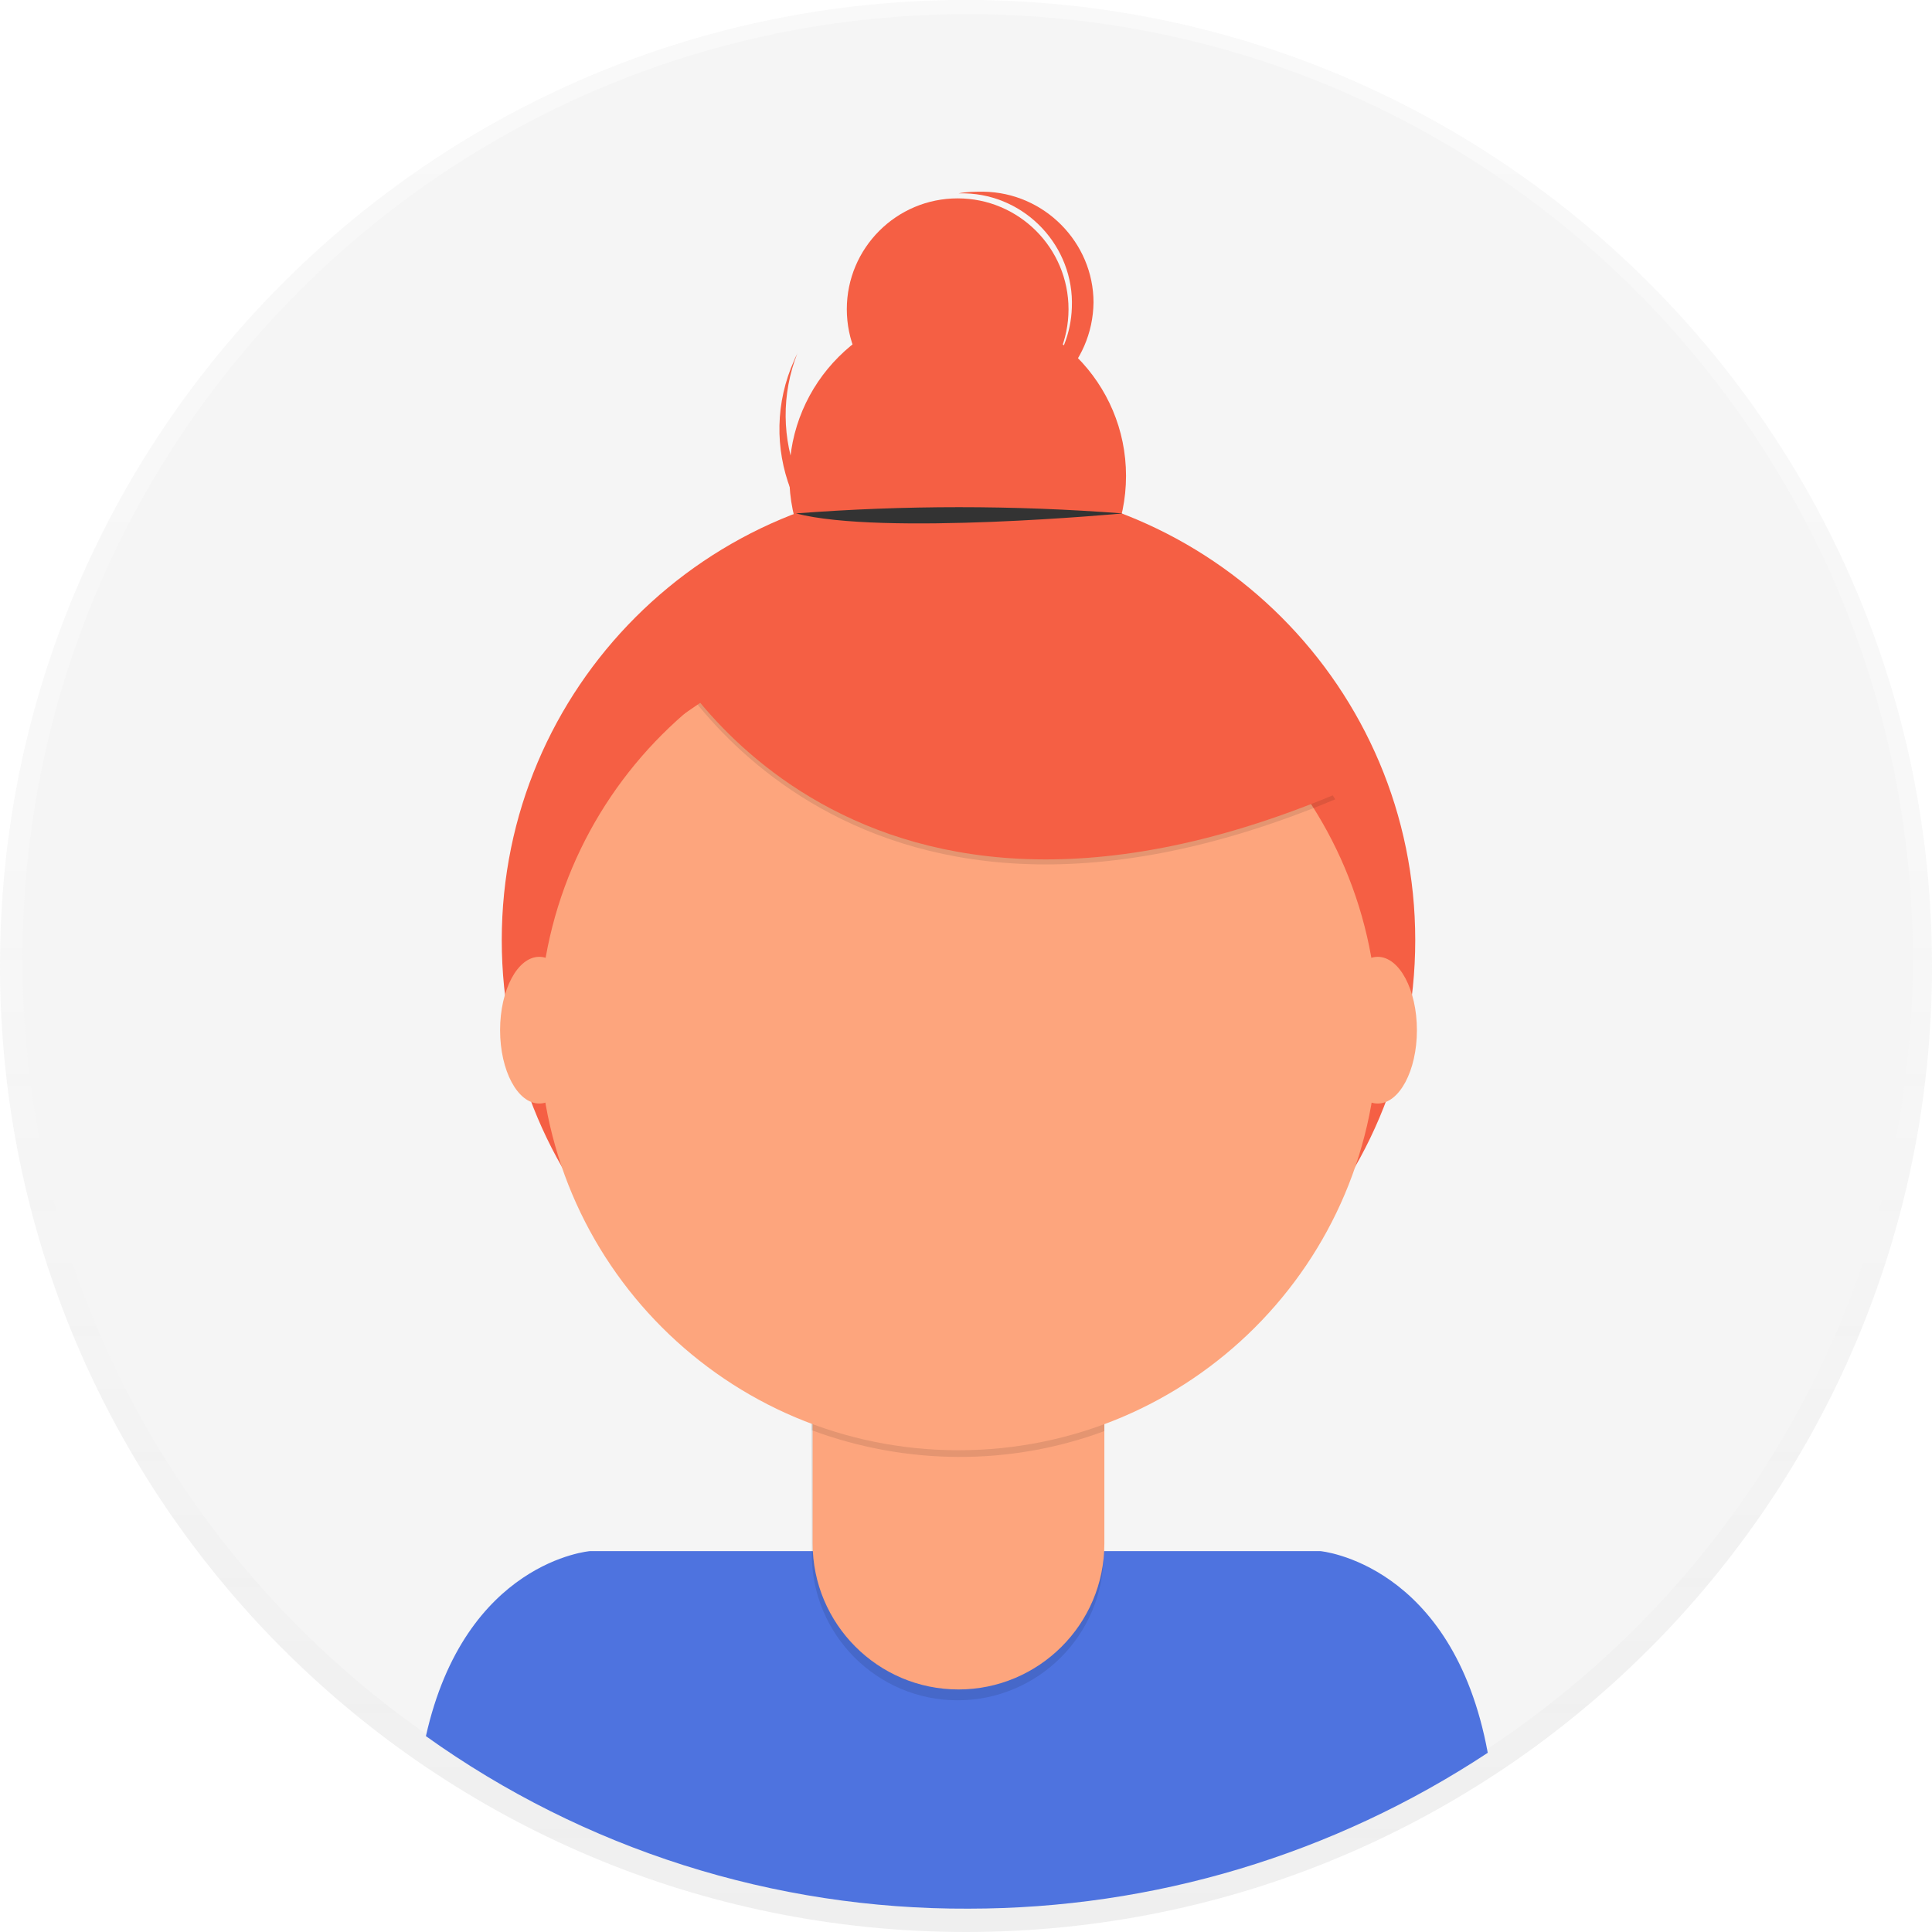
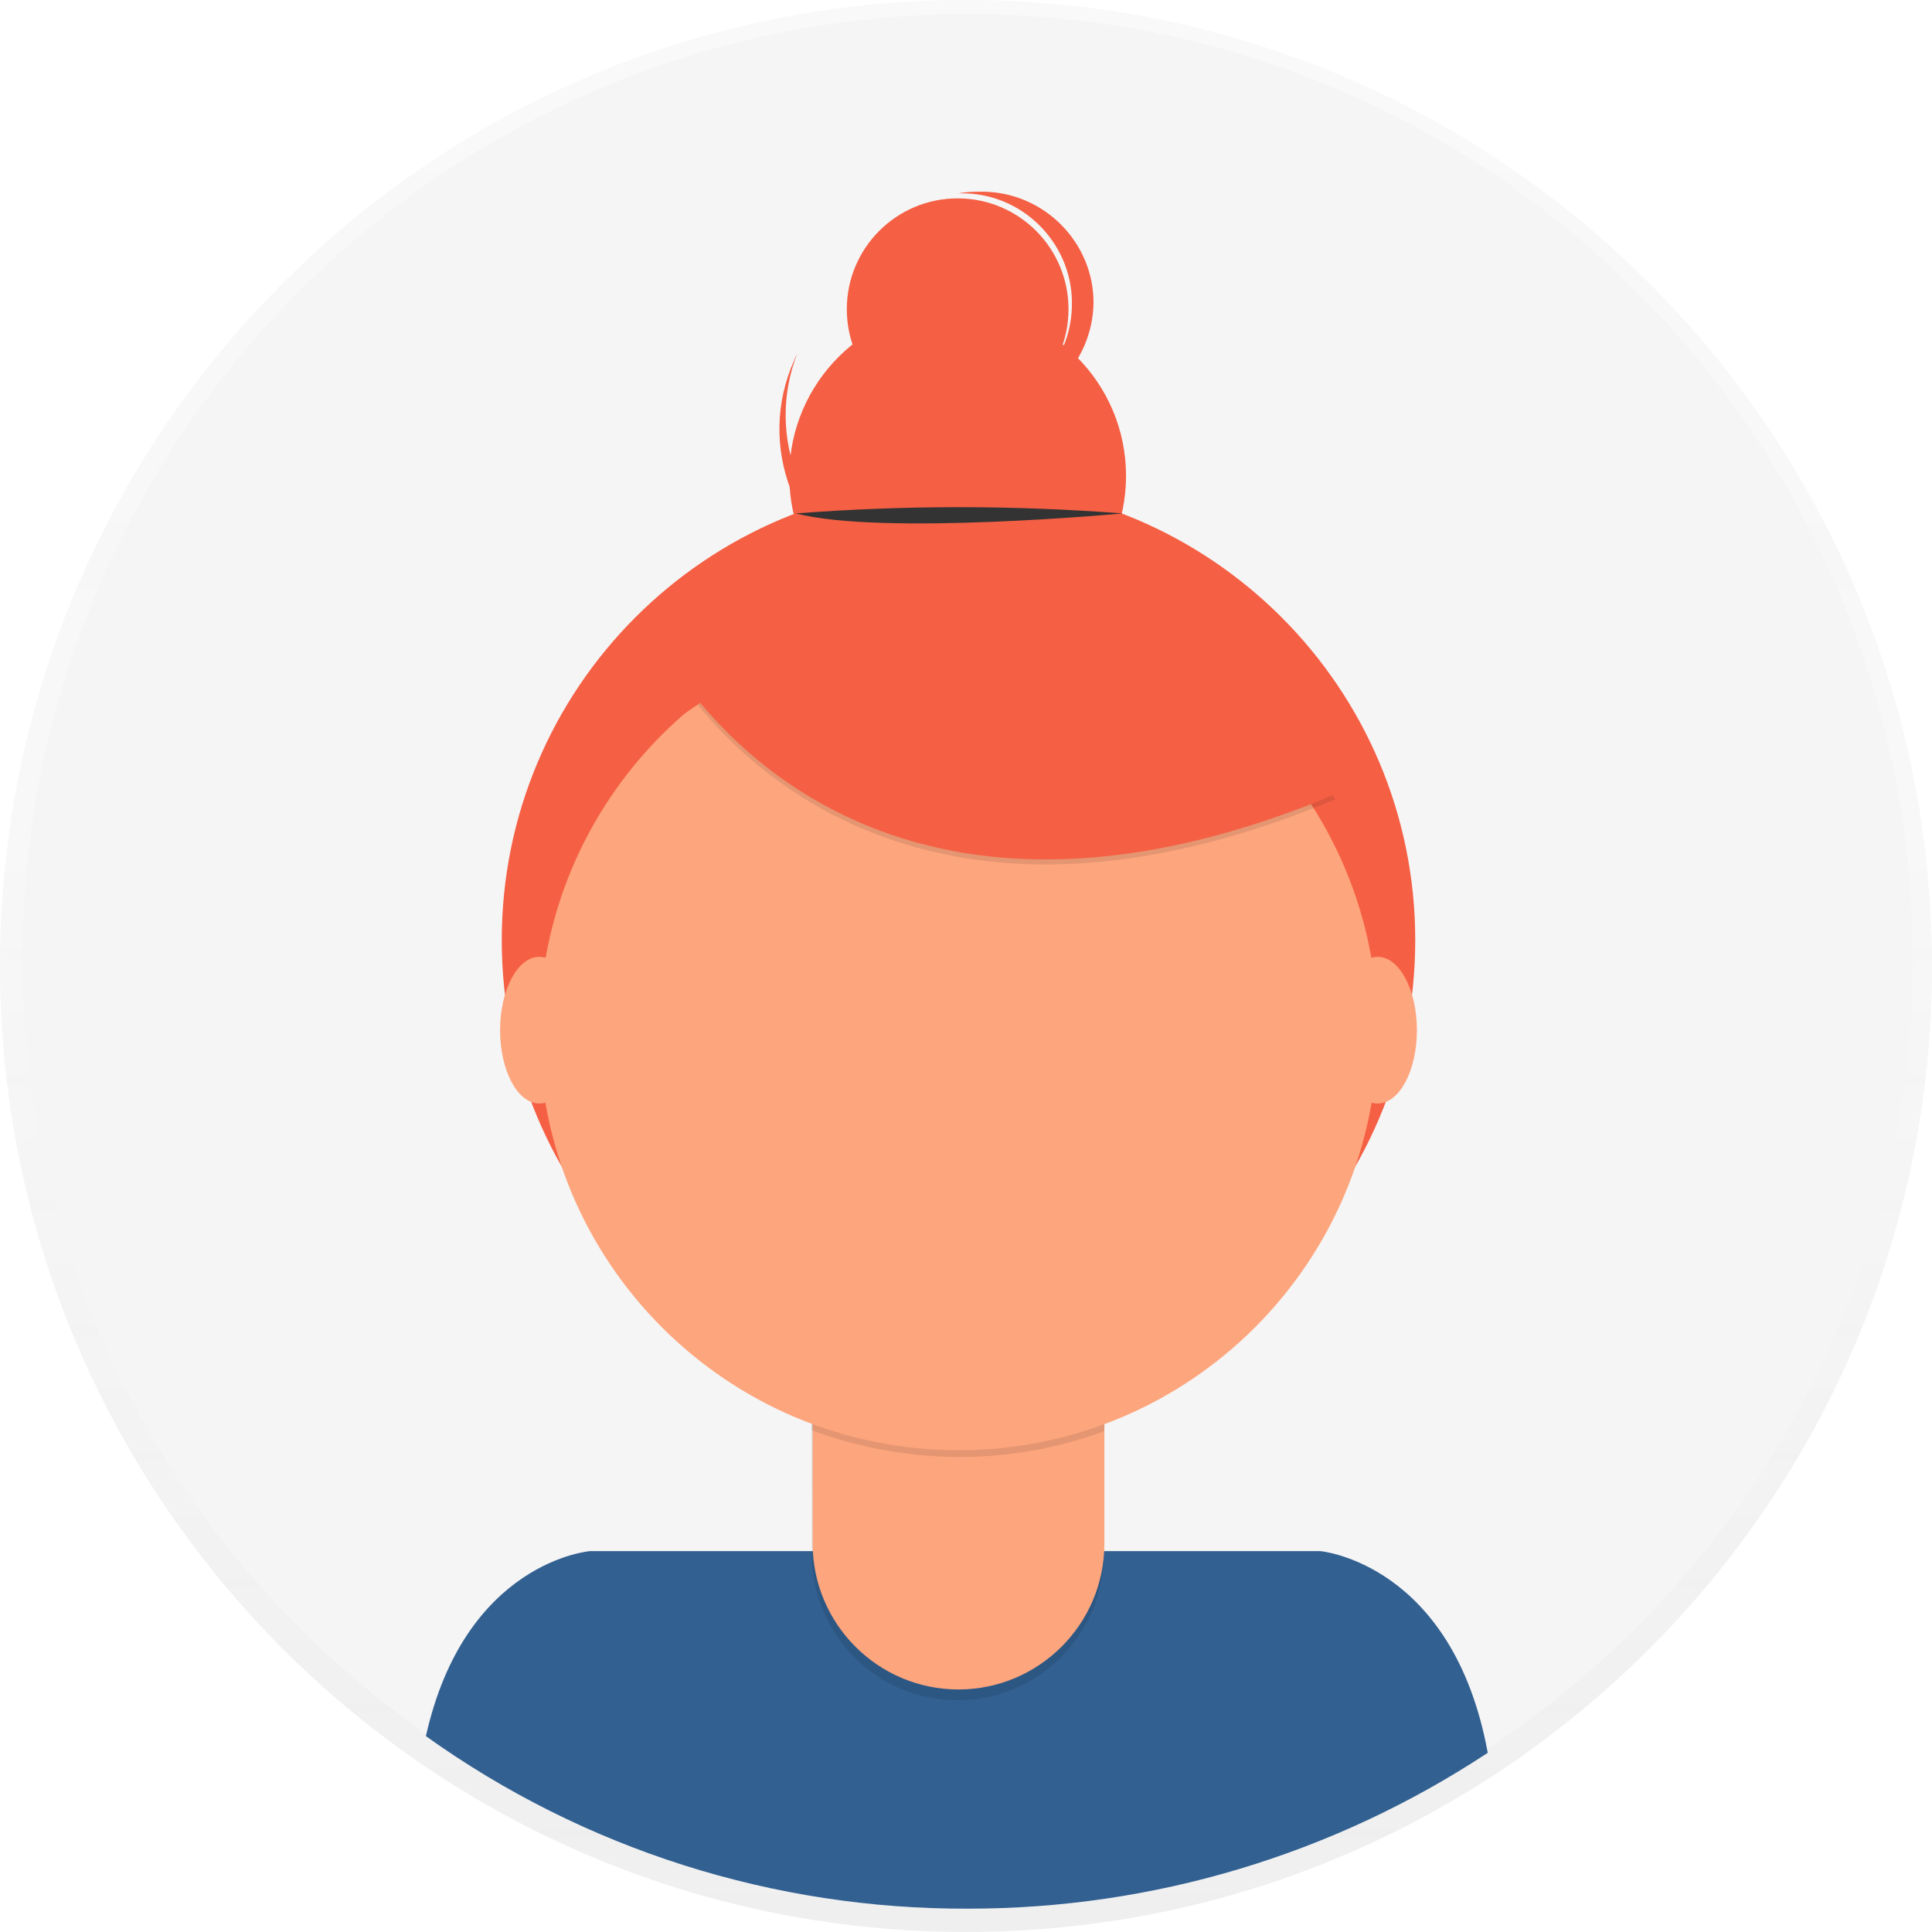
<svg xmlns="http://www.w3.org/2000/svg" version="1.1" id="_x38_8ce59e9-c4b8-4d1d-9d7a-ce0190159aa8" x="0px" y="0px" viewBox="0 0 231.8 231.8" style="enable-background:new 0 0 231.8 231.8;" xml:space="preserve">
  <style type="text/css">
	.st0{opacity:0.5;}
	.st1{fill:url(#SVGID_1_);}
	.st2{fill:#F5F5F5;}
- 	.st3{fill:#4E73DF;}
+ 	.st3{fill:#326091;}
	.st4{fill:#F55F44;}
	.st5{opacity:0.1;enable-background:new    ;}
	.st6{fill:#FDA57D;}
	.st7{fill:#333333;}
</style>
  <g class="st0">
    <linearGradient id="SVGID_1_" gradientUnits="userSpaceOnUse" x1="115.89" y1="9.36" x2="115.89" y2="241.14" gradientTransform="matrix(1 0 0 -1 0 241.14)">
      <stop offset="0" style="stop-color:#808080;stop-opacity:0.25" />
      <stop offset="0.54" style="stop-color:#808080;stop-opacity:0.12" />
      <stop offset="1" style="stop-color:#808080;stop-opacity:0.1" />
    </linearGradient>
    <circle class="st1" cx="115.9" cy="115.9" r="115.9" />
  </g>
  <circle class="st2" cx="116.1" cy="115.1" r="113.4" />
  <path class="st3" d="M116.2,229c22.2,0,43.8-6.5,62.3-18.7c-4.2-22.8-20.1-24.2-20.1-24.2H70.8c0,0-15,1.2-19.7,22.2  C70.1,221.9,92.9,229.1,116.2,229z" />
  <circle class="st4" cx="115" cy="112.8" r="54.8" />
  <path class="st5" d="M97.3,158.4h35.1l0,0v28.1c0,9.7-7.9,17.5-17.5,17.5l0,0l0,0c-9.7,0-17.5-7.9-17.5-17.5l0,0L97.3,158.4  L97.3,158.4z" />
  <path class="st6" d="M100.7,157.1h28.4c1.9,0,3.4,1.5,3.4,3.4l0,0v24.7c0,9.7-7.9,17.5-17.5,17.5l0,0l0,0c-9.7,0-17.5-7.9-17.5-17.5  l0,0v-24.7C97.4,158.6,98.8,157.1,100.7,157.1L100.7,157.1L100.7,157.1z" />
  <path class="st5" d="M97.4,171.6c11.3,4.2,23.8,4.3,35.1,0.1v-4.3H97.4V171.6z" />
  <circle class="st6" cx="115" cy="123.7" r="50.3" />
  <circle class="st4" cx="114.9" cy="57.1" r="20.2" />
  <circle class="st4" cx="114.9" cy="37.1" r="13.3" />
  <path class="st4" d="M106.2,68.2c-9.9-4.4-14.5-15.8-10.5-25.9c-0.1,0.3-0.3,0.6-0.4,0.9c-4.6,10.2,0,22.2,10.2,26.8  s22.2,0,26.8-10.2c0.1-0.3,0.2-0.6,0.4-0.9C127.6,68.5,116,72.6,106.2,68.2z" />
  <path class="st5" d="M79.2,77.9c0,0,21.2,43,81,18l-13.9-21.8l-24.7-8.9L79.2,77.9z" />
  <path class="st4" d="M79.2,77.3c0,0,21.2,43,81,18l-13.9-21.8l-24.7-8.9L79.2,77.3z" />
  <path class="st7" d="M95.5,61.6c13-1,26.1-1,39.2,0C134.7,61.6,105.8,64.3,95.5,61.6z" />
  <path class="st4" d="M118,23c-1,0-2,0-3,0.2h0.8c7.3,0.2,13.1,6.4,12.8,13.7c-0.2,6.2-4.7,11.5-10.8,12.6  c7.3,0.1,13.3-5.8,13.4-13.2C131.2,29.1,125.3,23.1,118,23L118,23z" />
  <ellipse class="st6" cx="64.7" cy="123.6" rx="4.7" ry="8.8" />
  <ellipse class="st6" cx="165.3" cy="123.6" rx="4.7" ry="8.8" />
  <polygon class="st4" points="76,78.6 85.8,73.5 88,81.6 82,85.7 " />
</svg>
